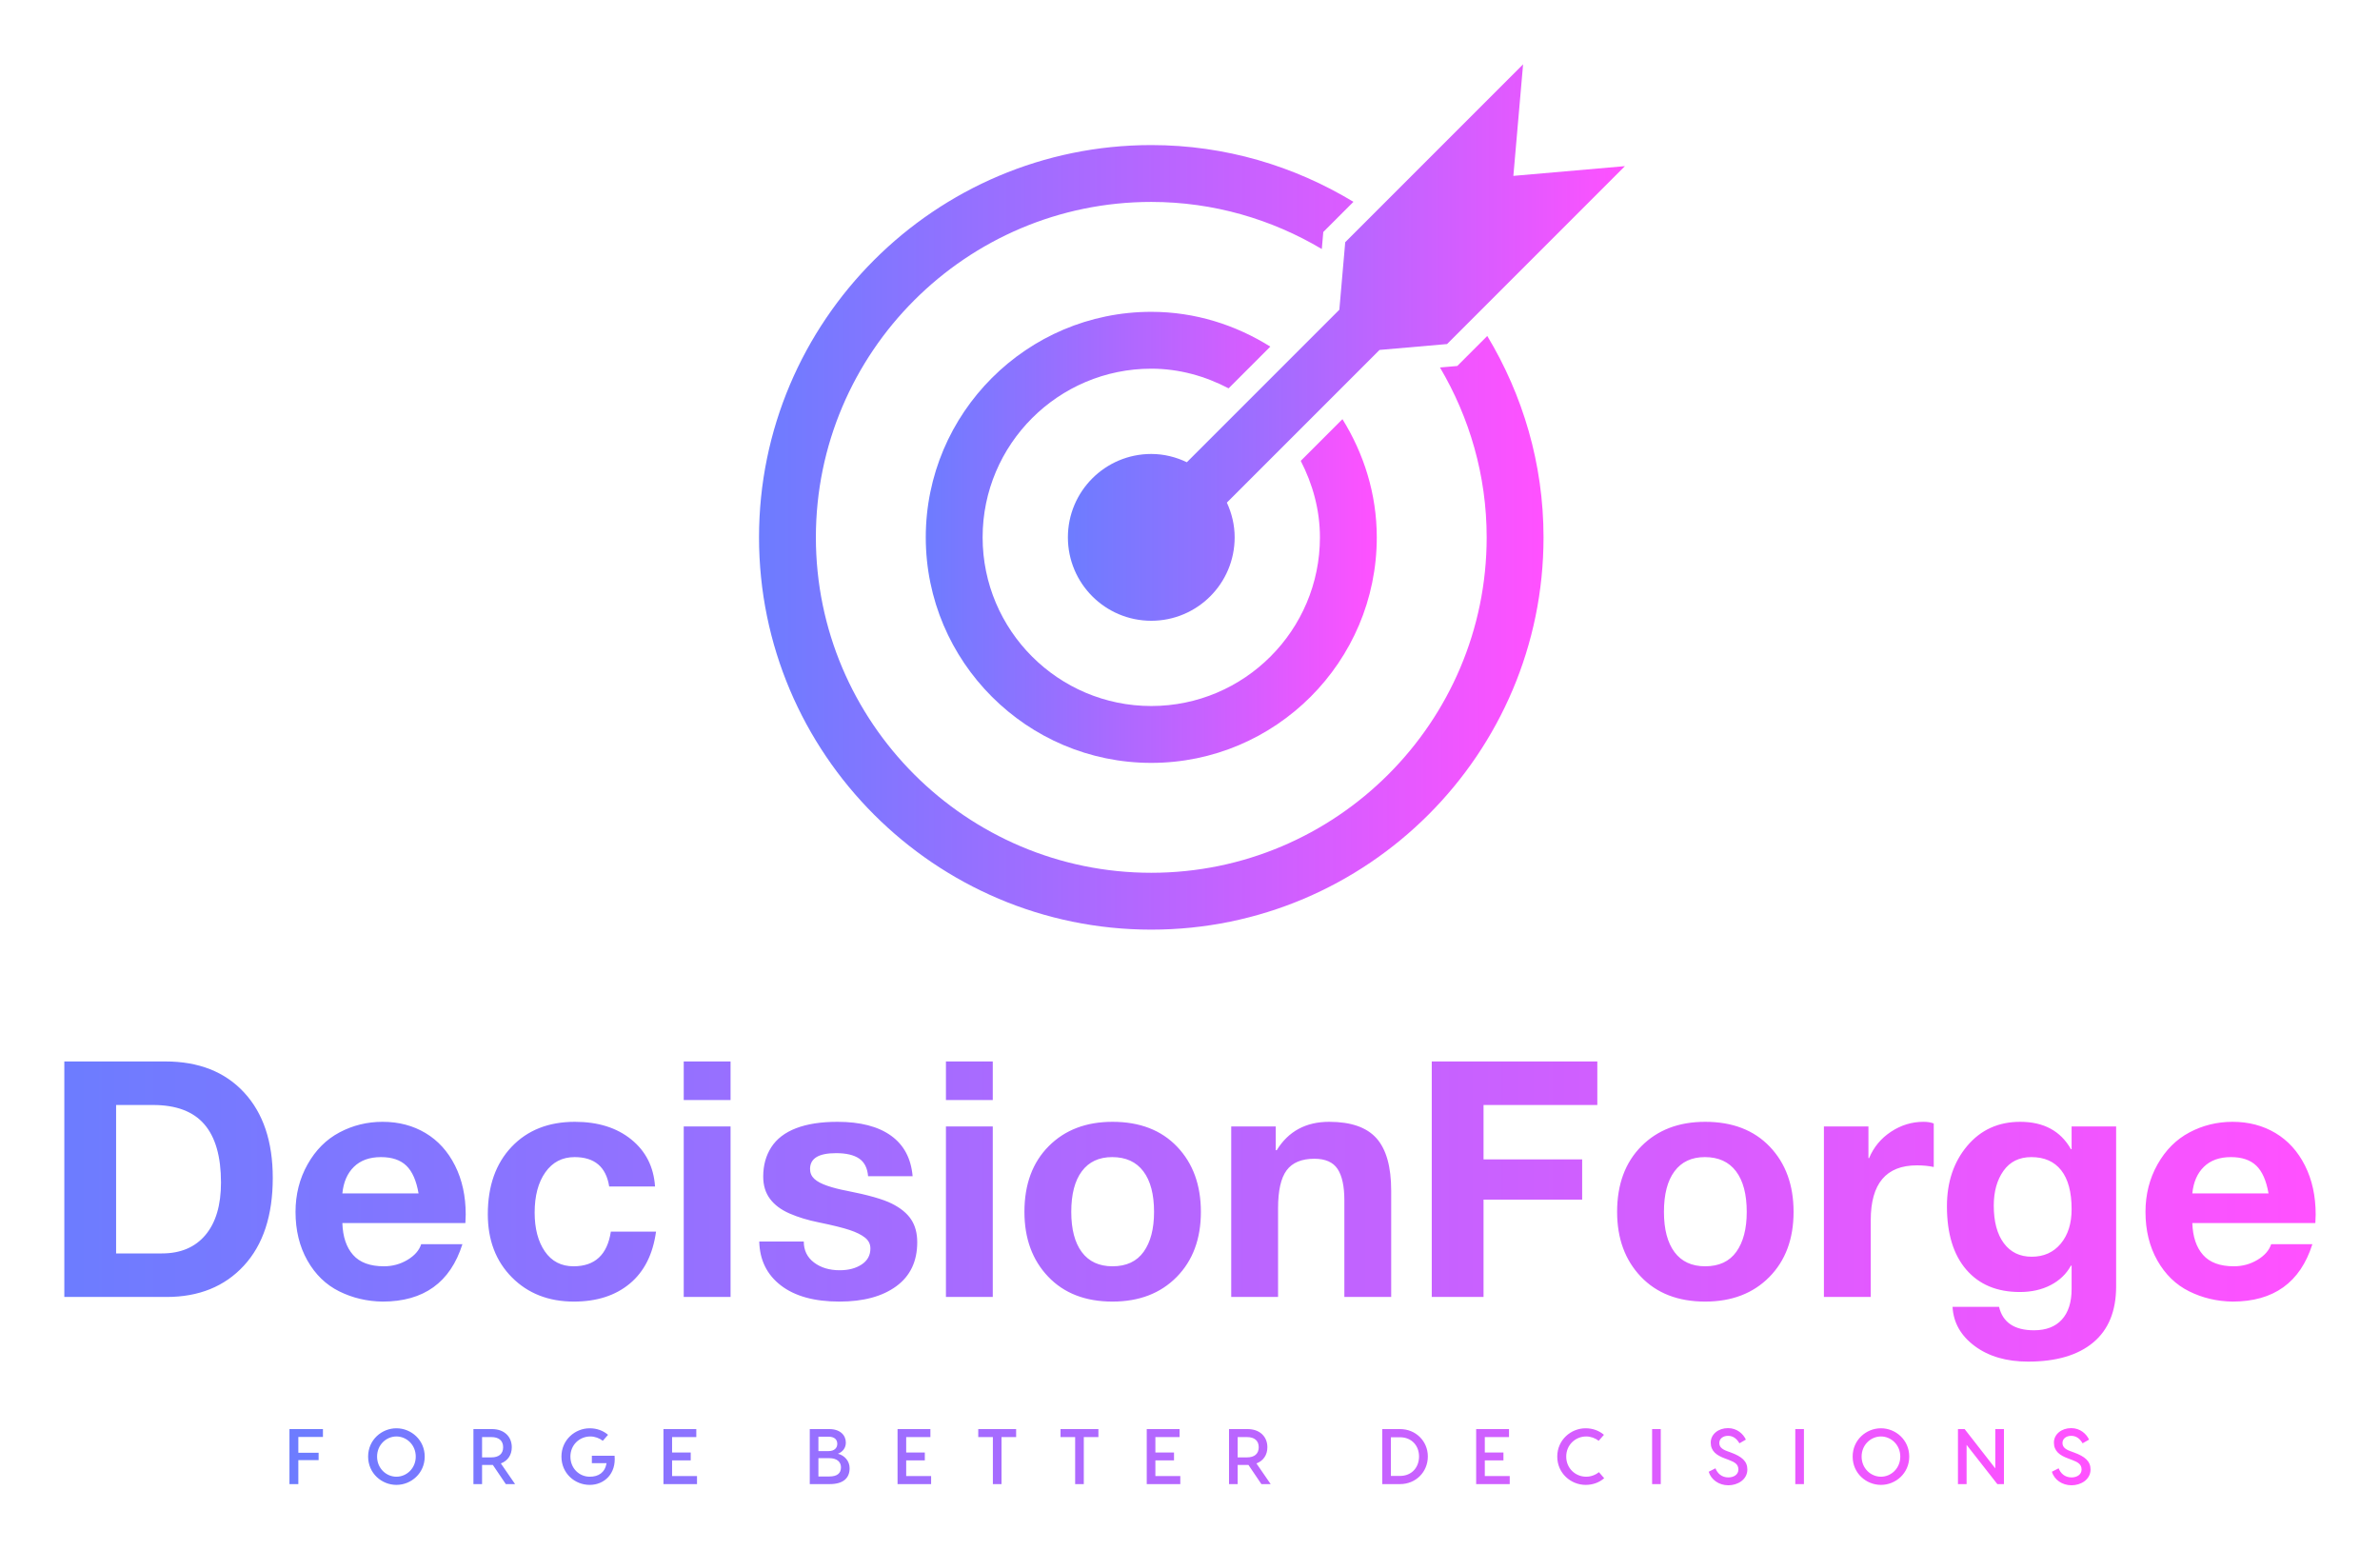
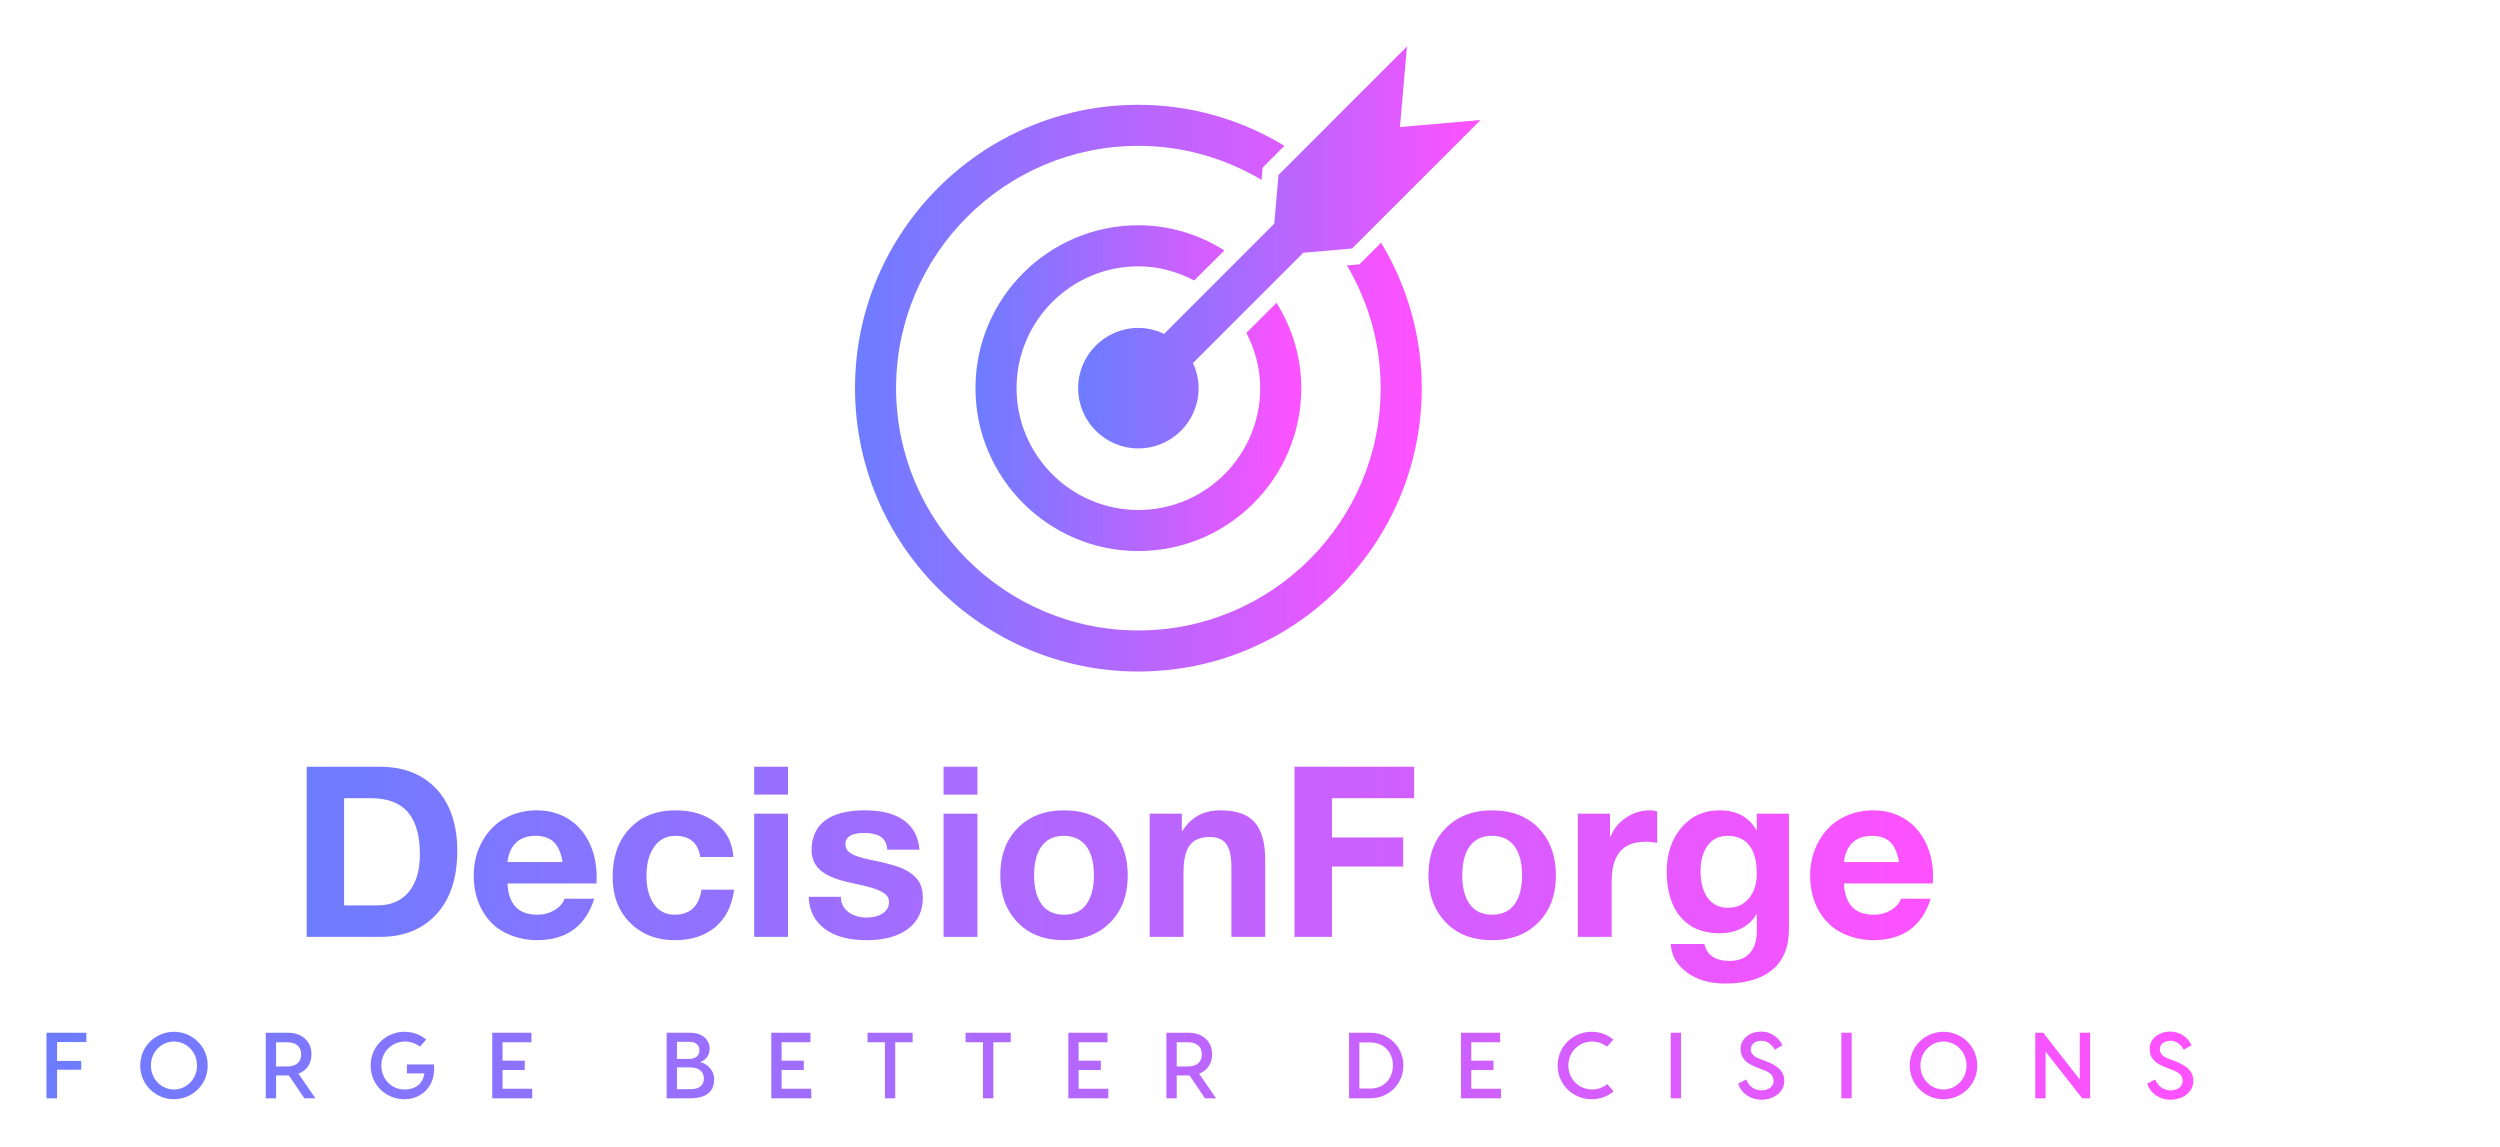
- <svg xmlns="http://www.w3.org/2000/svg" version="1.1" width="3171.429" height="2064.714" viewBox="0 0 3171.429 2064.714">
-   <g transform="scale(8.571429) translate(10, 10)">
-     <defs id="SvgjsDefs1070">
-       <linearGradient id="SvgjsLinearGradient1077">
-         <stop id="SvgjsStop1078" stop-color="#6d7cff" offset="0" />
-         <stop id="SvgjsStop1079" stop-color="#ff51ff" offset="1" />
+ <svg xmlns="http://www.w3.org/2000/svg" version="1.1" width="3115.83" height="1428.518" viewBox="-324.324 0 3115.83 1428.518">
+   <g transform="scale(5.791506) translate(10, 10)">
+     <defs id="SvgjsDefs6429">
+       <linearGradient id="SvgjsLinearGradient6436">
+         <stop id="SvgjsStop6437" stop-color="#6d7cff" offset="0" />
+         <stop id="SvgjsStop6438" stop-color="#ff51ff" offset="1" />
      </linearGradient>
-       <linearGradient id="SvgjsLinearGradient1080">
-         <stop id="SvgjsStop1081" stop-color="#6d7cff" offset="0" />
-         <stop id="SvgjsStop1082" stop-color="#ff51ff" offset="1" />
+       <linearGradient id="SvgjsLinearGradient6439">
+         <stop id="SvgjsStop6440" stop-color="#6d7cff" offset="0" />
+         <stop id="SvgjsStop6441" stop-color="#ff51ff" offset="1" />
      </linearGradient>
-       <linearGradient id="SvgjsLinearGradient1083">
-         <stop id="SvgjsStop1084" stop-color="#6d7cff" offset="0" />
-         <stop id="SvgjsStop1085" stop-color="#ff51ff" offset="1" />
+       <linearGradient id="SvgjsLinearGradient6442">
+         <stop id="SvgjsStop6443" stop-color="#6d7cff" offset="0" />
+         <stop id="SvgjsStop6444" stop-color="#ff51ff" offset="1" />
      </linearGradient>
    </defs>
-     <g id="SvgjsG1071" featureKey="ghXSps-0" transform="matrix(1.495726,0,0,1.495726,100.5214,-7.530983)" fill="url(#SvgjsLinearGradient1077)">
+     <g id="SvgjsG6430" featureKey="ghXSps-0" transform="matrix(1.495726,0,0,1.495726,110.5214,-7.530983)" fill="url(#SvgjsLinearGradient6436)">
      <g>
-         <path fill="url(#SvgjsLinearGradient1077)" d="M45.769,36.666c2.911,0,5.618,0.78,8.038,2.042l4.334-4.336c-3.602-2.255-7.82-3.615-12.372-3.615   c-12.922,0-23.438,10.516-23.438,23.438c0,12.922,10.516,23.439,23.438,23.439c12.924,0,23.439-10.518,23.439-23.439   c0-4.516-1.346-8.701-3.568-12.283l-4.335,4.334c1.233,2.398,1.994,5.074,1.994,7.949c0,9.666-7.863,17.529-17.53,17.529   c-9.666,0-17.529-7.863-17.529-17.529C28.239,44.53,36.103,36.666,45.769,36.666z" />
-         <path fill="url(#SvgjsLinearGradient1077)" d="M65.928,23.521l-0.611,7.017l-15.85,15.85c-1.124-0.536-2.368-0.859-3.698-0.859   c-4.786,0-8.666,3.88-8.666,8.667c0,4.787,3.88,8.668,8.666,8.668c4.787,0,8.667-3.881,8.667-8.668c0-1.295-0.303-2.508-0.81-3.611   l15.868-15.868l7.019-0.611L95,15.616l-11.596,1.012l1.011-11.593L65.928,23.521z" />
-         <path fill="url(#SvgjsLinearGradient1077)" d="M77.574,36.385l-1.798,0.156c3.062,5.186,4.854,11.208,4.854,17.654c0,19.221-15.64,34.861-34.861,34.861   c-19.221,0-34.86-15.641-34.86-34.861c0-19.221,15.639-34.86,34.86-34.86c6.477,0,12.524,1.807,17.725,4.896l0.154-1.771   l3.134-3.135c-6.144-3.718-13.319-5.899-21.013-5.899C23.289,13.426,5,31.715,5,54.195c0,22.48,18.289,40.77,40.769,40.77   c22.48,0,40.77-18.289,40.77-40.77c0-7.656-2.159-14.801-5.847-20.929L77.574,36.385z" />
+         <path fill="url(#SvgjsLinearGradient6436)" d="M45.769,36.666c2.911,0,5.618,0.78,8.038,2.042l4.334-4.336c-3.602-2.255-7.82-3.615-12.372-3.615   c-12.922,0-23.438,10.516-23.438,23.438c0,12.922,10.516,23.439,23.438,23.439c12.924,0,23.439-10.518,23.439-23.439   c0-4.516-1.346-8.701-3.568-12.283l-4.335,4.334c1.233,2.398,1.994,5.074,1.994,7.949c0,9.666-7.863,17.529-17.53,17.529   c-9.666,0-17.529-7.863-17.529-17.529C28.239,44.53,36.103,36.666,45.769,36.666z" />
+         <path fill="url(#SvgjsLinearGradient6436)" d="M65.928,23.521l-0.611,7.017l-15.85,15.85c-1.124-0.536-2.368-0.859-3.698-0.859   c-4.786,0-8.666,3.88-8.666,8.667c0,4.787,3.88,8.668,8.666,8.668c4.787,0,8.667-3.881,8.667-8.668c0-1.295-0.303-2.508-0.81-3.611   l15.868-15.868l7.019-0.611L95,15.616l-11.596,1.012l1.011-11.593L65.928,23.521z" />
+         <path fill="url(#SvgjsLinearGradient6436)" d="M77.574,36.385l-1.798,0.156c3.062,5.186,4.854,11.208,4.854,17.654c0,19.221-15.64,34.861-34.861,34.861   c-19.221,0-34.86-15.641-34.86-34.861c0-19.221,15.639-34.86,34.86-34.86c6.477,0,12.524,1.807,17.725,4.896l0.154-1.771   l3.134-3.135c-6.144-3.718-13.319-5.899-21.013-5.899C23.289,13.426,5,31.715,5,54.195c0,22.48,18.289,40.77,40.769,40.77   c22.48,0,40.77-18.289,40.77-40.77c0-7.656-2.159-14.801-5.847-20.929L77.574,36.385z" />
      </g>
    </g>
-     <g id="SvgjsG1072" featureKey="anH1Ye-0" transform="matrix(2.563727,0,0,2.563727,-3.537943,140.3355)" fill="url(#SvgjsLinearGradient1080)">
+     <g id="SvgjsG6431" featureKey="anH1Ye-0" transform="matrix(2.563727,0,0,2.563727,-3.537943,140.3355)" fill="url(#SvgjsLinearGradient6439)">
      <path d="M7.5 5.72 c2.027 0 3.62 0.627 4.78 1.88 s1.74 2.98 1.74 5.18 c0 2.28 -0.583 4.053 -1.75 5.32 s-2.73 1.9 -4.69 1.9 l-6.2 0 l0 -14.28 l6.12 0 z M7.3 17.36 c1.133 0 2.013 -0.373 2.64 -1.12 s0.94 -1.807 0.94 -3.18 c0 -1.573 -0.337 -2.75 -1.01 -3.53 s-1.71 -1.17 -3.11 -1.17 l-2.24 0 l0 9 l2.78 0 z M20.68 9.38 c0.973 0 1.84 0.227 2.6 0.68 s1.357 1.11 1.79 1.97 s0.65 1.85 0.65 2.97 c0 0.107 -0.007 0.28 -0.02 0.52 l-7.46 0 c0.027 0.827 0.243 1.47 0.65 1.93 s1.03 0.69 1.87 0.69 c0.52 0 0.997 -0.13 1.43 -0.39 s0.71 -0.577 0.83 -0.95 l2.5 0 c-0.733 2.32 -2.347 3.48 -4.84 3.48 c-0.947 -0.013 -1.823 -0.22 -2.63 -0.62 s-1.45 -1.023 -1.93 -1.87 s-0.72 -1.83 -0.72 -2.95 c0 -1.053 0.243 -2.013 0.73 -2.88 s1.133 -1.513 1.94 -1.94 s1.677 -0.64 2.61 -0.64 z M22.86 13.72 c-0.133 -0.773 -0.38 -1.333 -0.74 -1.68 s-0.873 -0.52 -1.54 -0.52 c-0.693 0 -1.24 0.197 -1.64 0.59 s-0.633 0.93 -0.7 1.61 l4.62 0 z M32.34 9.38 c1.4 0 2.54 0.357 3.42 1.07 s1.36 1.663 1.44 2.85 l-2.78 0 c-0.187 -1.187 -0.887 -1.78 -2.1 -1.78 c-0.747 0 -1.337 0.307 -1.77 0.92 s-0.65 1.427 -0.65 2.44 c0 0.973 0.207 1.76 0.62 2.36 s0.993 0.9 1.74 0.9 c1.293 0 2.047 -0.7 2.26 -2.1 l2.74 0 c-0.187 1.373 -0.717 2.423 -1.59 3.15 s-2.003 1.09 -3.39 1.09 c-1.533 0 -2.787 -0.49 -3.76 -1.47 s-1.46 -2.257 -1.46 -3.83 c0 -1.707 0.48 -3.067 1.44 -4.08 s2.24 -1.52 3.84 -1.52 z M41.78 5.72 l0 2.34 l-2.84 0 l0 -2.34 l2.84 0 z M41.78 9.66 l0 10.34 l-2.84 0 l0 -10.34 l2.84 0 z M48.26 9.38 c1.387 0 2.47 0.28 3.25 0.84 s1.217 1.38 1.31 2.46 l-2.7 0 c-0.04 -0.493 -0.22 -0.85 -0.54 -1.07 s-0.787 -0.33 -1.4 -0.33 c-0.533 0 -0.93 0.08 -1.19 0.24 s-0.39 0.4 -0.39 0.72 c0 0.24 0.087 0.44 0.26 0.6 s0.437 0.3 0.79 0.42 s0.743 0.22 1.17 0.3 c1.293 0.253 2.207 0.513 2.74 0.78 s0.923 0.587 1.17 0.96 s0.37 0.833 0.37 1.38 c0 1.16 -0.423 2.05 -1.27 2.67 s-1.997 0.93 -3.45 0.93 c-1.52 0 -2.703 -0.327 -3.55 -0.98 s-1.283 -1.54 -1.31 -2.66 l2.7 0 c0 0.533 0.207 0.957 0.62 1.27 s0.933 0.47 1.56 0.47 c0.533 0 0.977 -0.117 1.33 -0.35 s0.53 -0.557 0.53 -0.97 c0 -0.267 -0.11 -0.487 -0.33 -0.66 s-0.53 -0.327 -0.93 -0.46 s-1.02 -0.287 -1.86 -0.46 c-0.667 -0.133 -1.26 -0.313 -1.78 -0.54 s-0.917 -0.523 -1.19 -0.89 s-0.41 -0.817 -0.41 -1.35 c0 -0.68 0.163 -1.273 0.49 -1.78 s0.827 -0.89 1.5 -1.15 s1.51 -0.39 2.51 -0.39 z M57.68 5.72 l0 2.34 l-2.84 0 l0 -2.34 l2.84 0 z M57.68 9.66 l0 10.34 l-2.84 0 l0 -10.34 l2.84 0 z M64.94 9.38 c1.653 0 2.96 0.503 3.92 1.51 s1.44 2.323 1.44 3.95 c0 1.64 -0.49 2.957 -1.47 3.95 s-2.277 1.49 -3.89 1.49 c-1.64 0 -2.94 -0.503 -3.9 -1.51 s-1.44 -2.317 -1.44 -3.93 c0 -1.667 0.49 -2.993 1.47 -3.98 s2.27 -1.48 3.87 -1.48 z M62.44 14.84 c0 1.053 0.213 1.867 0.64 2.44 s1.047 0.86 1.86 0.86 c0.84 0 1.47 -0.293 1.89 -0.88 s0.63 -1.393 0.63 -2.42 c0 -1.067 -0.217 -1.887 -0.65 -2.46 s-1.063 -0.86 -1.89 -0.86 c-0.8 0 -1.413 0.287 -1.84 0.86 s-0.64 1.393 -0.64 2.46 z M78.08 9.38 c1.32 0 2.277 0.333 2.87 1 s0.89 1.727 0.89 3.18 l0 6.44 l-2.84 0 l0 -5.86 c0 -0.853 -0.137 -1.487 -0.41 -1.9 s-0.743 -0.62 -1.41 -0.62 c-0.773 0 -1.333 0.233 -1.68 0.7 s-0.52 1.233 -0.52 2.3 l0 5.38 l-2.84 0 l0 -10.34 l2.7 0 l0 1.44 l0.06 0 c0.707 -1.147 1.767 -1.72 3.18 -1.72 z M94.34 5.72 l0 2.64 l-6.9 0 l0 3.3 l5.98 0 l0 2.44 l-5.98 0 l0 5.9 l-3.14 0 l0 -14.28 l10.04 0 z M100.88 9.38 c1.653 0 2.96 0.503 3.92 1.51 s1.44 2.323 1.44 3.95 c0 1.64 -0.49 2.957 -1.47 3.95 s-2.277 1.49 -3.89 1.49 c-1.64 0 -2.94 -0.503 -3.9 -1.51 s-1.44 -2.317 -1.44 -3.93 c0 -1.667 0.49 -2.993 1.47 -3.98 s2.27 -1.48 3.87 -1.48 z M98.38 14.84 c0 1.053 0.213 1.867 0.64 2.44 s1.047 0.86 1.86 0.86 c0.84 0 1.47 -0.293 1.89 -0.88 s0.63 -1.393 0.63 -2.42 c0 -1.067 -0.217 -1.887 -0.65 -2.46 s-1.063 -0.86 -1.89 -0.86 c-0.8 0 -1.413 0.287 -1.84 0.86 s-0.64 1.393 -0.64 2.46 z M114.12 9.38 c0.24 0 0.447 0.033 0.62 0.1 l0 2.64 c-0.307 -0.067 -0.647 -0.1 -1.02 -0.1 c-1.867 0 -2.8 1.107 -2.8 3.32 l0 4.66 l-2.84 0 l0 -10.34 l2.7 0 l0 1.92 l0.04 0 c0.28 -0.667 0.723 -1.2 1.33 -1.6 s1.263 -0.6 1.97 -0.6 z M119.98 9.38 c1.427 0 2.453 0.553 3.08 1.66 l0.04 0 l0 -1.38 l2.7 0 l0 9.7 c0 1.493 -0.463 2.627 -1.39 3.4 s-2.243 1.16 -3.95 1.16 c-1.307 0 -2.383 -0.313 -3.23 -0.94 s-1.297 -1.42 -1.35 -2.38 l2.82 0 c0.227 0.947 0.933 1.42 2.12 1.42 c0.733 0 1.297 -0.217 1.69 -0.65 s0.59 -1.05 0.59 -1.85 l0 -1.42 l-0.04 0 c-0.28 0.507 -0.69 0.9 -1.23 1.18 s-1.163 0.42 -1.87 0.42 c-1.387 0 -2.47 -0.453 -3.25 -1.36 s-1.17 -2.187 -1.17 -3.84 c0 -1.467 0.41 -2.687 1.23 -3.66 s1.89 -1.46 3.21 -1.46 z M118.38 14.46 c0 0.973 0.203 1.733 0.61 2.28 s0.97 0.82 1.69 0.82 c0.733 0 1.32 -0.263 1.76 -0.79 s0.66 -1.223 0.66 -2.09 c0 -1.04 -0.21 -1.827 -0.63 -2.36 s-1.023 -0.8 -1.81 -0.8 c-0.733 0 -1.297 0.277 -1.69 0.83 s-0.59 1.257 -0.59 2.11 z M132.86 9.38 c0.973 0 1.84 0.227 2.6 0.68 s1.357 1.11 1.79 1.97 s0.65 1.85 0.65 2.97 c0 0.107 -0.007 0.28 -0.02 0.52 l-7.46 0 c0.027 0.827 0.243 1.47 0.65 1.93 s1.03 0.69 1.87 0.69 c0.52 0 0.997 -0.13 1.43 -0.39 s0.71 -0.577 0.83 -0.95 l2.5 0 c-0.733 2.32 -2.347 3.48 -4.84 3.48 c-0.947 -0.013 -1.823 -0.22 -2.63 -0.62 s-1.45 -1.023 -1.93 -1.87 s-0.72 -1.83 -0.72 -2.95 c0 -1.053 0.243 -2.013 0.73 -2.88 s1.133 -1.513 1.94 -1.94 s1.677 -0.64 2.61 -0.64 z M135.04 13.72 c-0.133 -0.773 -0.38 -1.333 -0.74 -1.68 s-0.873 -0.52 -1.54 -0.52 c-0.693 0 -1.24 0.197 -1.64 0.59 s-0.633 0.93 -0.7 1.61 l4.62 0 z" />
    </g>
-     <g id="SvgjsG1073" featureKey="XxVAgm-0" transform="matrix(0.6109589,0,0,0.6109589,34.26685,208.4809)" fill="url(#SvgjsLinearGradient1083)">
+     <g id="SvgjsG6432" featureKey="XxVAgm-0" transform="matrix(1.008082,0,0,1.008082,-57.2097,206.1934)" fill="url(#SvgjsLinearGradient6442)">
      <path d="M9.72 8 l-6.26 0 l0 4.02 l5.16 0 l0 1.88 l-5.16 0 l0 6.1 l-2.26 0 l0 -14 l8.52 0 l0 2 z M28.416 5.8 c3.76 0 7.2 2.96 7.2 7.2 s-3.44 7.2 -7.2 7.2 s-7.2 -2.96 -7.2 -7.2 s3.44 -7.2 7.2 -7.2 z M28.416 18.12 c2.58 0 4.92 -2.12 4.92 -5.12 s-2.34 -5.12 -4.92 -5.12 s-4.92 2.12 -4.92 5.12 s2.34 5.12 4.92 5.12 z M58.612 20 l-2.36 0 l-3.3 -4.88 l-0.24 0 l-2.5 0 l0 4.88 l-2.2 0 l0 -14 l4.7 0 c3.14 0 5.06 1.92 5.06 4.62 c0 1.96 -1.02 3.46 -2.78 4.12 z M50.212 8.04 l0 5.16 l2.4 0 c1.78 0 2.96 -0.84 2.96 -2.58 s-1.18 -2.58 -2.96 -2.58 l-2.4 0 z M83.928 12.78 c0.44 4.58 -2.62 7.42 -6.32 7.42 c-3.84 0 -7.2 -2.96 -7.2 -7.2 s3.44 -7.2 7.2 -7.2 c1.8 0 3.42 0.6 4.66 1.66 l-1.34 1.52 c-0.88 -0.68 -2.02 -1.1 -3.18 -1.1 c-2.72 0 -5.06 2.12 -5.06 5.12 s2.26 5.12 4.92 5.12 c2.22 0 3.86 -1.02 4.28 -3.44 l-3.74 0 l0 -1.9 l5.78 0 z M98.564 17.96 l6.34 0 l0 2.04 l-6.74 0 l-1.8 0 l0 -14 l2.2 0 l6.16 0 l0 2.04 l-6.16 0 l0 3.92 l4.74 0 l0 2 l-4.74 0 l0 4 z M140.756 12.28 c1.68 0.4 2.98 1.84 2.98 3.68 c0 2.5 -1.6 4.04 -5.08 4.04 l-5.06 0 l0 -14 l4.96 0 c2.82 0 4.22 1.6 4.22 3.44 c0 1.4 -0.84 2.38 -2.02 2.84 z M138.376 7.94 l-2.58 0 l0 3.66 l2.58 0 c1.44 0 2.22 -0.76 2.22 -1.84 c0 -1.14 -0.78 -1.82 -2.22 -1.82 z M138.556 18.06 c2.06 0 2.98 -0.84 2.98 -2.34 c0 -1.28 -0.92 -2.32 -2.98 -2.32 l-2.76 0 l0 4.66 l2.76 0 z M158.132 17.96 l6.34 0 l0 2.04 l-6.74 0 l-1.8 0 l0 -14 l2.2 0 l6.16 0 l0 2.04 l-6.16 0 l0 3.92 l4.74 0 l0 2 l-4.74 0 l0 4 z M186.108 6 l0 2.04 l-3.72 0 l0 11.96 l-2.2 0 l0 -11.96 l-3.72 0 l0 -2.04 l9.64 0 z M207.044 6 l0 2.04 l-3.72 0 l0 11.96 l-2.2 0 l0 -11.96 l-3.72 0 l0 -2.04 l9.64 0 z M221.54 17.96 l6.34 0 l0 2.04 l-6.74 0 l-1.8 0 l0 -14 l2.2 0 l6.16 0 l0 2.04 l-6.16 0 l0 3.92 l4.74 0 l0 2 l-4.74 0 l0 4 z M250.876 20 l-2.36 0 l-3.3 -4.88 l-0.24 0 l-2.5 0 l0 4.88 l-2.2 0 l0 -14 l4.7 0 c3.14 0 5.06 1.92 5.06 4.62 c0 1.96 -1.02 3.46 -2.78 4.12 z M242.476 8.04 l0 5.16 l2.4 0 c1.78 0 2.96 -0.84 2.96 -2.58 s-1.18 -2.58 -2.96 -2.58 l-2.4 0 z M283.788 6 c4.04 0 7.08 3.1 7.08 6.96 c0 3.94 -3.04 7.04 -7.08 7.04 l-4.52 0 l0 -14 l4.52 0 z M283.768 17.92 c3.06 0 4.86 -2.22 4.86 -4.96 c0 -2.66 -1.8 -4.88 -4.86 -4.88 l-2.3 0 l0 9.84 l2.3 0 z M305.364 17.96 l6.34 0 l0 2.04 l-6.74 0 l-1.8 0 l0 -14 l2.2 0 l6.16 0 l0 2.04 l-6.16 0 l0 3.92 l4.74 0 l0 2 l-4.74 0 l0 4 z M335.74 18.5 c-1.26 1.1 -2.9 1.7 -4.72 1.7 c-3.76 0 -7.22 -2.96 -7.22 -7.2 s3.46 -7.2 7.22 -7.2 c1.8 0 3.42 0.6 4.66 1.66 l-1.34 1.52 c-0.88 -0.68 -2.02 -1.1 -3.18 -1.1 c-2.72 0 -5.08 2.12 -5.08 5.12 s2.36 5.12 5.08 5.12 c1.18 0 2.36 -0.44 3.24 -1.16 z M350.136 6 l0 14 l-2.2 0 l0 -14 l2.2 0 z M367.252 5.76 c2.3 0 3.88 1.48 4.54 2.92 l-1.64 0.94 c-0.7 -1.18 -1.6 -1.9 -2.9 -1.9 s-2.22 0.76 -2.22 1.8 c0 0.98 0.62 1.58 1.96 2.08 l0.98 0.36 c2.78 1.02 4.2 2.22 4.2 4.32 c0 2.58 -2.46 4.02 -4.84 4.02 c-2.44 0 -4.4 -1.46 -5 -3.44 l1.72 -0.88 c0.5 1.28 1.58 2.32 3.28 2.32 c1.4 0 2.56 -0.74 2.56 -2 c0 -1.34 -0.9 -1.88 -2.5 -2.48 l-0.96 -0.36 c-2.1 -0.78 -3.58 -1.84 -3.58 -4.02 c0 -2.12 1.92 -3.68 4.4 -3.68 z M386.568 6 l0 14 l-2.2 0 l0 -14 l2.2 0 z M406.164 5.8 c3.76 0 7.2 2.96 7.2 7.2 s-3.44 7.2 -7.2 7.2 s-7.2 -2.96 -7.2 -7.2 s3.44 -7.2 7.2 -7.2 z M406.164 18.12 c2.58 0 4.92 -2.12 4.92 -5.12 s-2.34 -5.12 -4.92 -5.12 s-4.92 2.12 -4.92 5.12 s2.34 5.12 4.92 5.12 z M435.26 6 l2.2 0 l0 14 l-1.68 0 l-7.82 -9.98 l0 9.98 l-2.2 0 l0 -14 l1.7 0 l7.8 10 l0 -10 z M454.576 5.76 c2.3 0 3.88 1.48 4.54 2.92 l-1.64 0.94 c-0.7 -1.18 -1.6 -1.9 -2.9 -1.9 s-2.22 0.76 -2.22 1.8 c0 0.98 0.62 1.58 1.96 2.08 l0.98 0.36 c2.78 1.02 4.2 2.22 4.2 4.32 c0 2.58 -2.46 4.02 -4.84 4.02 c-2.44 0 -4.4 -1.46 -5 -3.44 l1.72 -0.88 c0.5 1.28 1.58 2.32 3.28 2.32 c1.4 0 2.56 -0.74 2.56 -2 c0 -1.34 -0.9 -1.88 -2.5 -2.48 l-0.96 -0.36 c-2.1 -0.78 -3.58 -1.84 -3.58 -4.02 c0 -2.12 1.92 -3.68 4.4 -3.68 z" />
    </g>
  </g>
</svg>
